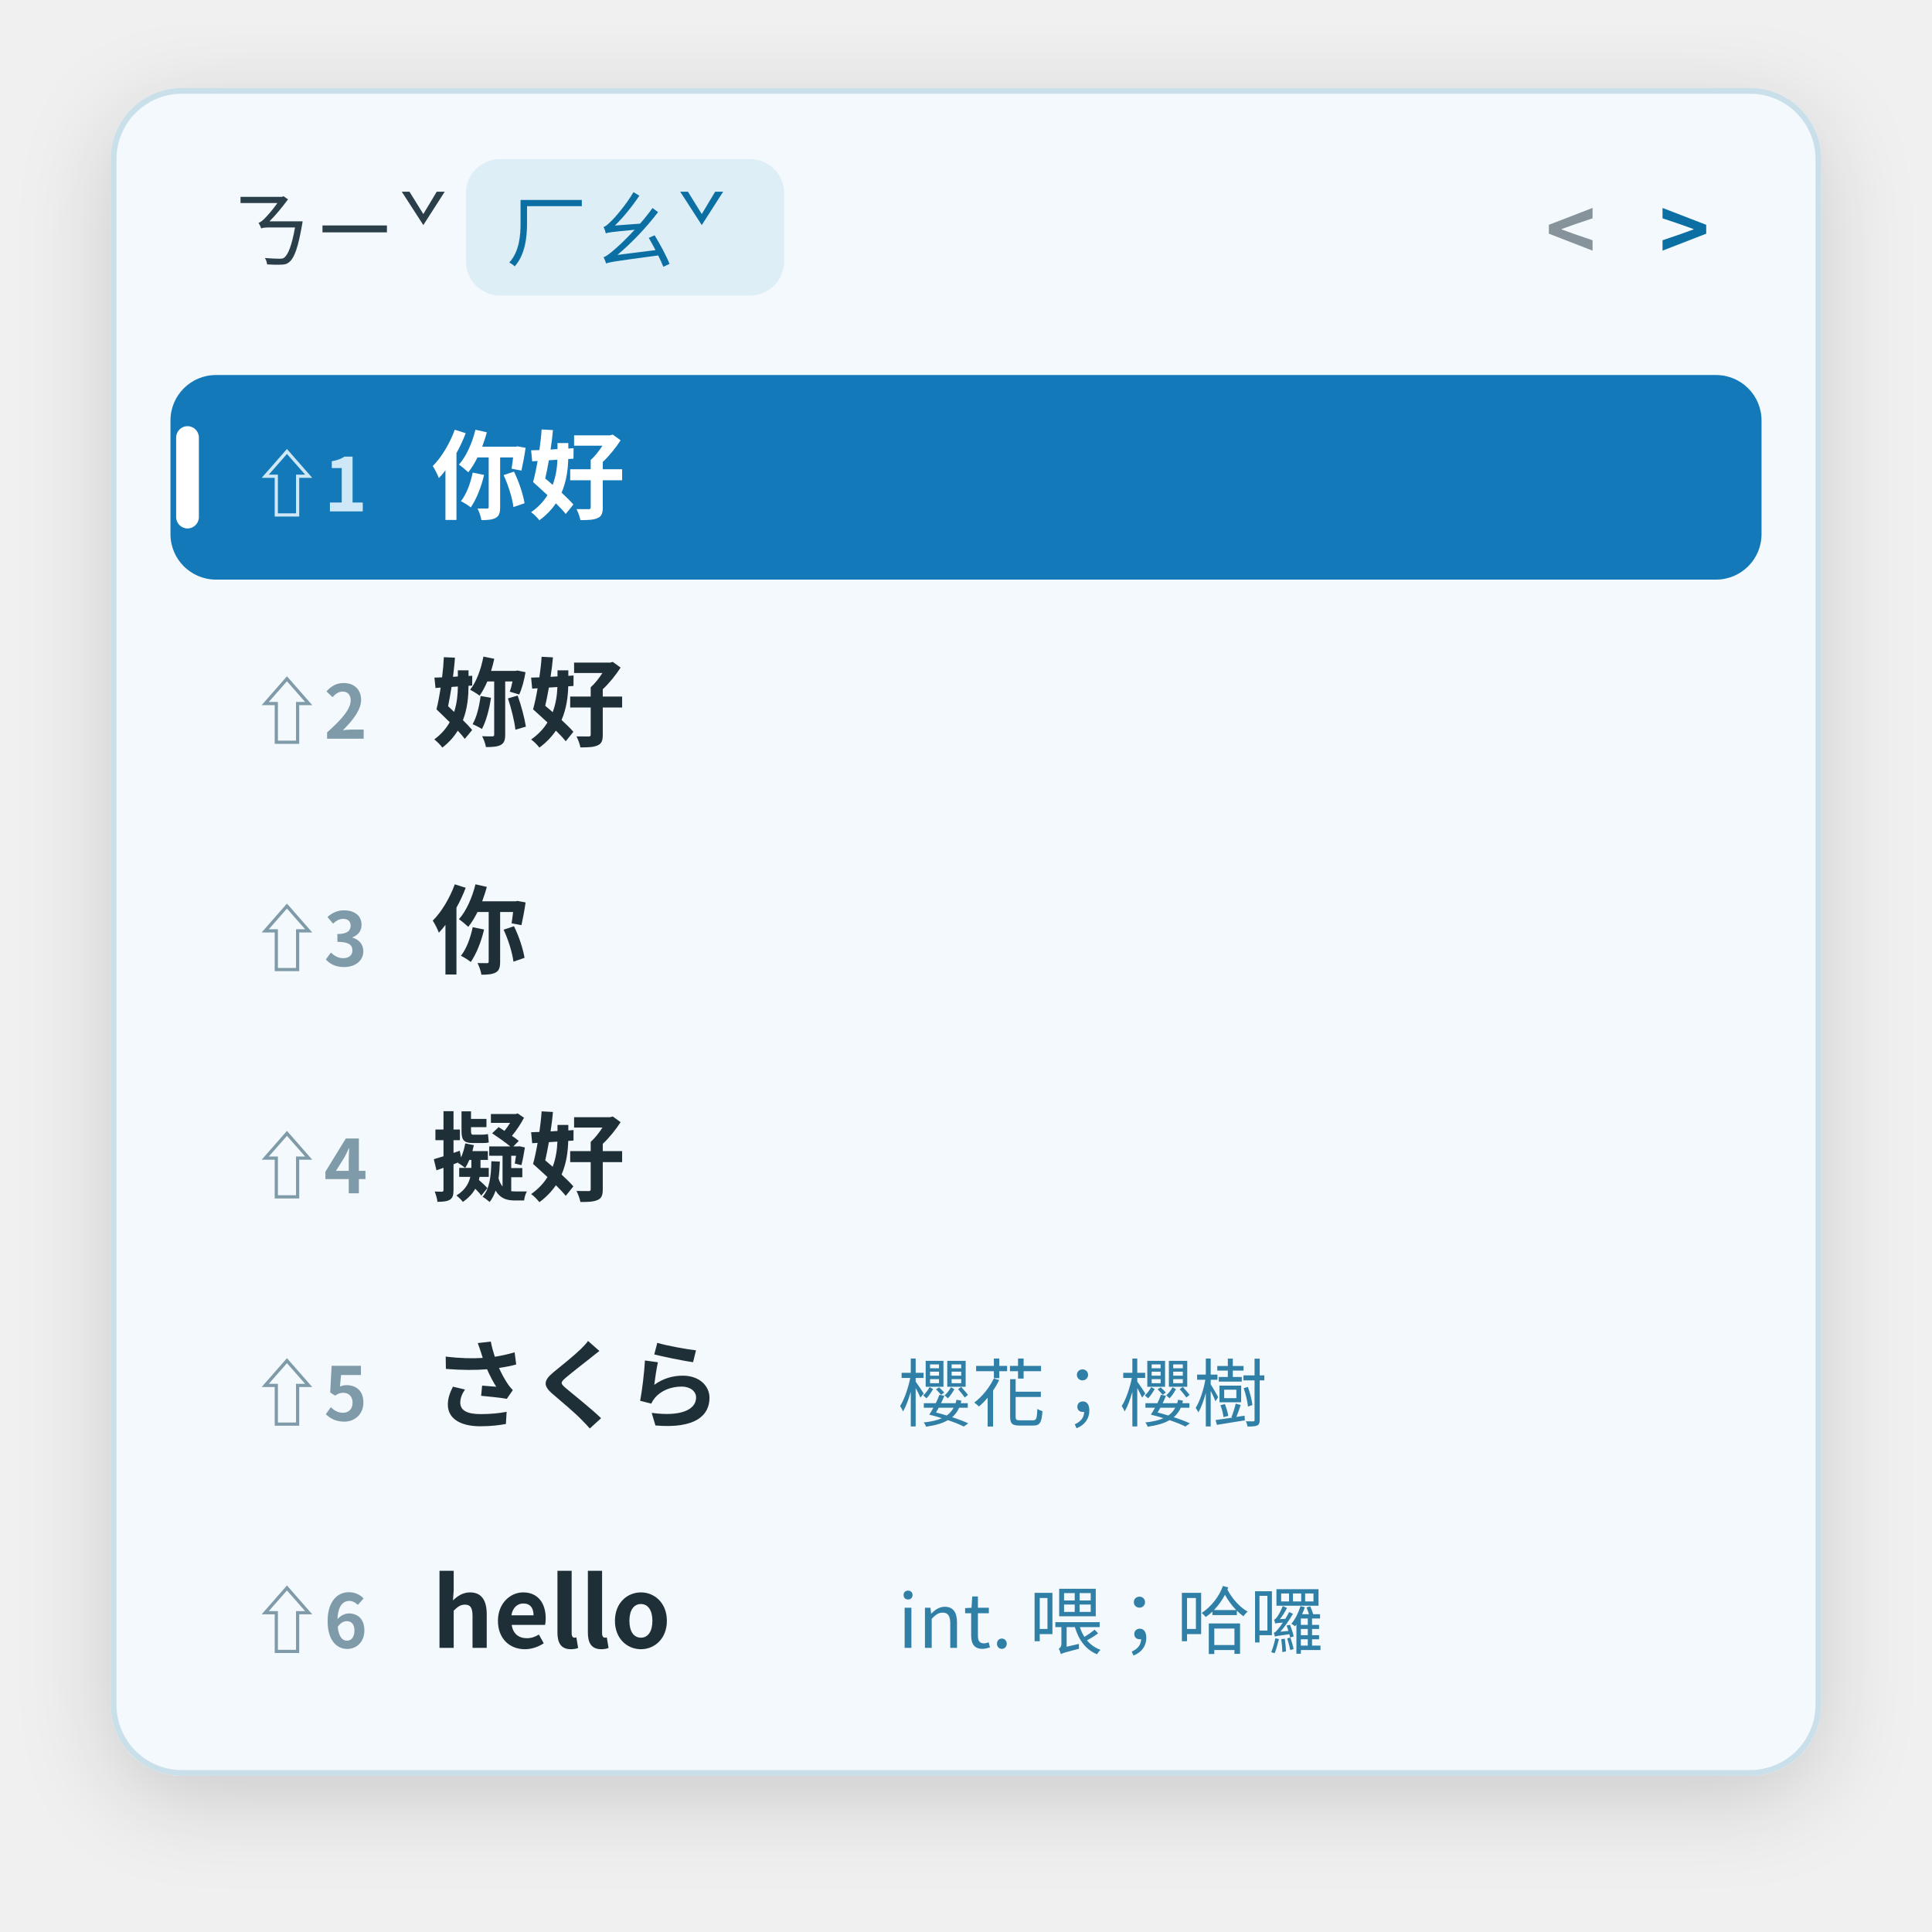
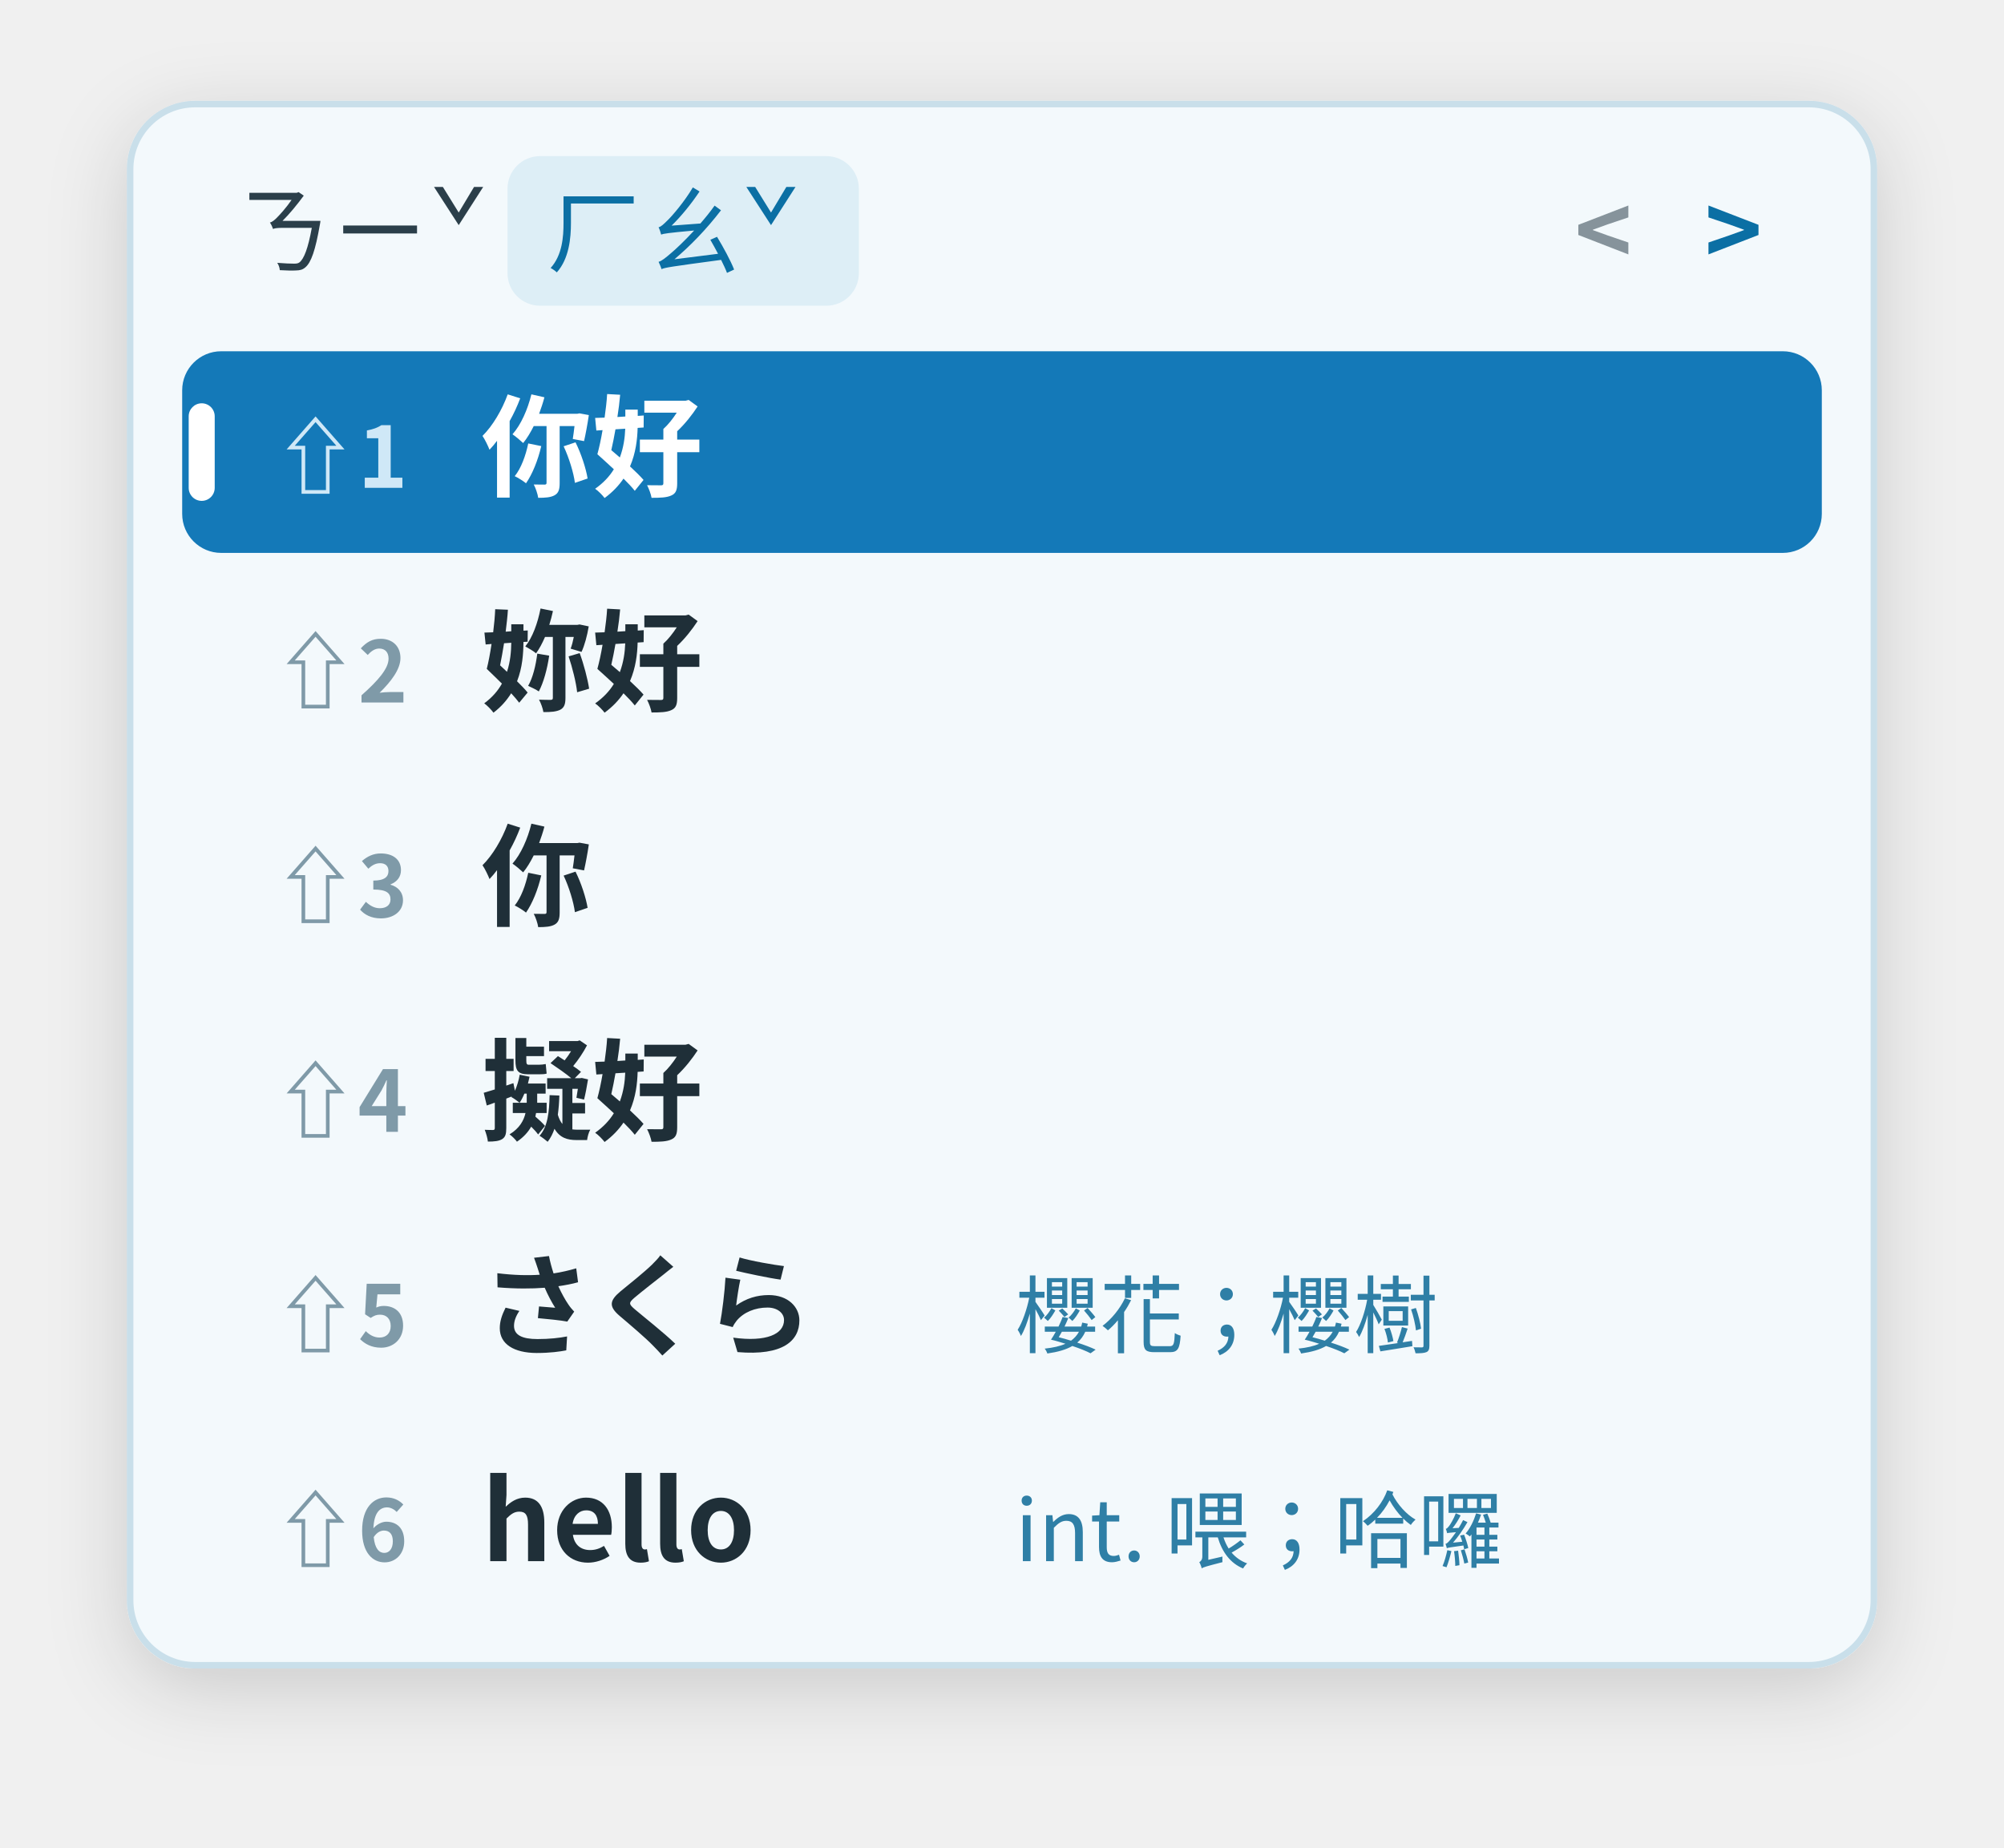
- <svg xmlns="http://www.w3.org/2000/svg" width="340" height="340" viewBox="0 0 340 340" role="img" aria-label="Nat Ocean 主題預覽">
+ <svg xmlns="http://www.w3.org/2000/svg" width="308" height="284" viewBox="0 0 308 284" role="img" aria-label="Nat Ocean 主題預覽">
  <defs>
    <filter id="s" x="-25%" y="-20%" width="150%" height="160%">
-       <feDropShadow dx="0" dy="4" stdDeviation="8" flood-color="#000" flood-opacity="0.16" />
+       <feDropShadow dx="0" dy="3" stdDeviation="6" flood-color="#000" flood-opacity="0.16" />
    </filter>
  </defs>
  <g transform="translate(20,16)" font-family="'Microsoft JhengHei','PingFang TC','Noto Sans CJK TC','Noto Sans TC',sans-serif">
-     <rect width="300" height="296" rx="12" fill="#F3F9FC" stroke="#C9DFEA" stroke-width="1" filter="url(#s)" />
-     <text x="20" y="30" font-size="15" fill="#2B3F4A">ㄋㄧˇ</text>
-     <rect x="62" y="12" width="56" height="24" rx="6" fill="#DDEEF6" />
-     <text x="69" y="30" font-size="15" fill="#0B6FA4">ㄏㄠˇ</text>
-     <text x="252" y="30" font-size="15" font-weight="600" fill="#2B3F4A" opacity="0.55">&lt;</text>
-     <text x="272" y="30" font-size="15" font-weight="600" fill="#0B6FA4">&gt;</text>
-     <rect x="10" y="50" width="280" height="36" rx="8" fill="#1479B8" />
-     <rect x="11" y="59" width="4" height="18" rx="2" fill="#FFFFFF" />
-     <text x="24" y="74" font-size="13" font-weight="600" fill="#CFE8F7">⇧1</text>
-     <text x="56" y="74" font-size="17" font-weight="700" fill="#FFFFFF">你好</text>
-     <text x="24" y="114" font-size="13" font-weight="600" fill="#7F9AA8">⇧2</text>
-     <text x="56" y="114" font-size="17" font-weight="700" fill="#1F2F38">妳好</text>
-     <text x="24" y="154" font-size="13" font-weight="600" fill="#7F9AA8">⇧3</text>
-     <text x="56" y="154" font-size="17" font-weight="700" fill="#1F2F38">你</text>
-     <text x="24" y="194" font-size="13" font-weight="600" fill="#7F9AA8">⇧4</text>
-     <text x="56" y="194" font-size="17" font-weight="700" fill="#1F2F38">擬好</text>
-     <text x="24" y="234" font-size="13" font-weight="600" fill="#7F9AA8">⇧5</text>
-     <text x="56" y="234" font-size="17" font-weight="700" fill="#1F2F38">さくら</text>
-     <text x="138" y="234" font-size="13" fill="#2F7FA6">櫻花；櫻樹</text>
-     <text x="24" y="274" font-size="13" font-weight="600" fill="#7F9AA8">⇧6</text>
-     <text x="56" y="274" font-size="17" font-weight="700" fill="#1F2F38">hello</text>
-     <text x="138" y="274" font-size="13" fill="#2F7FA6">int. 喂；哈囉</text>
+     <rect width="268" height="240" rx="10" fill="#F3F9FC" stroke="#C9DFEA" stroke-width="1" filter="url(#s)" />
+     <text x="16" y="25" font-size="15" fill="#2B3F4A">ㄋㄧˇ</text>
+     <rect x="58" y="8" width="54" height="23" rx="5" fill="#DDEEF6" />
+     <text x="64" y="25" font-size="15" fill="#0B6FA4">ㄏㄠˇ</text>
+     <text x="222" y="25" font-size="15" font-weight="600" fill="#2B3F4A" opacity="0.55">&lt;</text>
+     <text x="242" y="25" font-size="15" font-weight="600" fill="#0B6FA4">&gt;</text>
+     <rect x="8" y="38" width="252" height="31" rx="6" fill="#1479B8" />
+     <rect x="9" y="46" width="4" height="15" rx="2" fill="#FFFFFF" />
+     <text x="22" y="59" font-size="13" font-weight="600" fill="#CFE8F7">⇧1</text>
+     <text x="54" y="59" font-size="17" font-weight="700" fill="#FFFFFF">你好</text>
+     <text x="22" y="92" font-size="13" font-weight="600" fill="#7F9AA8">⇧2</text>
+     <text x="54" y="92" font-size="17" font-weight="700" fill="#1F2F38">妳好</text>
+     <text x="22" y="125" font-size="13" font-weight="600" fill="#7F9AA8">⇧3</text>
+     <text x="54" y="125" font-size="17" font-weight="700" fill="#1F2F38">你</text>
+     <text x="22" y="158" font-size="13" font-weight="600" fill="#7F9AA8">⇧4</text>
+     <text x="54" y="158" font-size="17" font-weight="700" fill="#1F2F38">擬好</text>
+     <text x="22" y="191" font-size="13" font-weight="600" fill="#7F9AA8">⇧5</text>
+     <text x="54" y="191" font-size="17" font-weight="700" fill="#1F2F38">さくら</text>
+     <text x="136" y="191" font-size="13" fill="#2F7FA6">櫻花；櫻樹</text>
+     <text x="22" y="224" font-size="13" font-weight="600" fill="#7F9AA8">⇧6</text>
+     <text x="54" y="224" font-size="17" font-weight="700" fill="#1F2F38">hello</text>
+     <text x="136" y="224" font-size="13" fill="#2F7FA6">int. 喂；哈囉</text>
  </g>
</svg>
